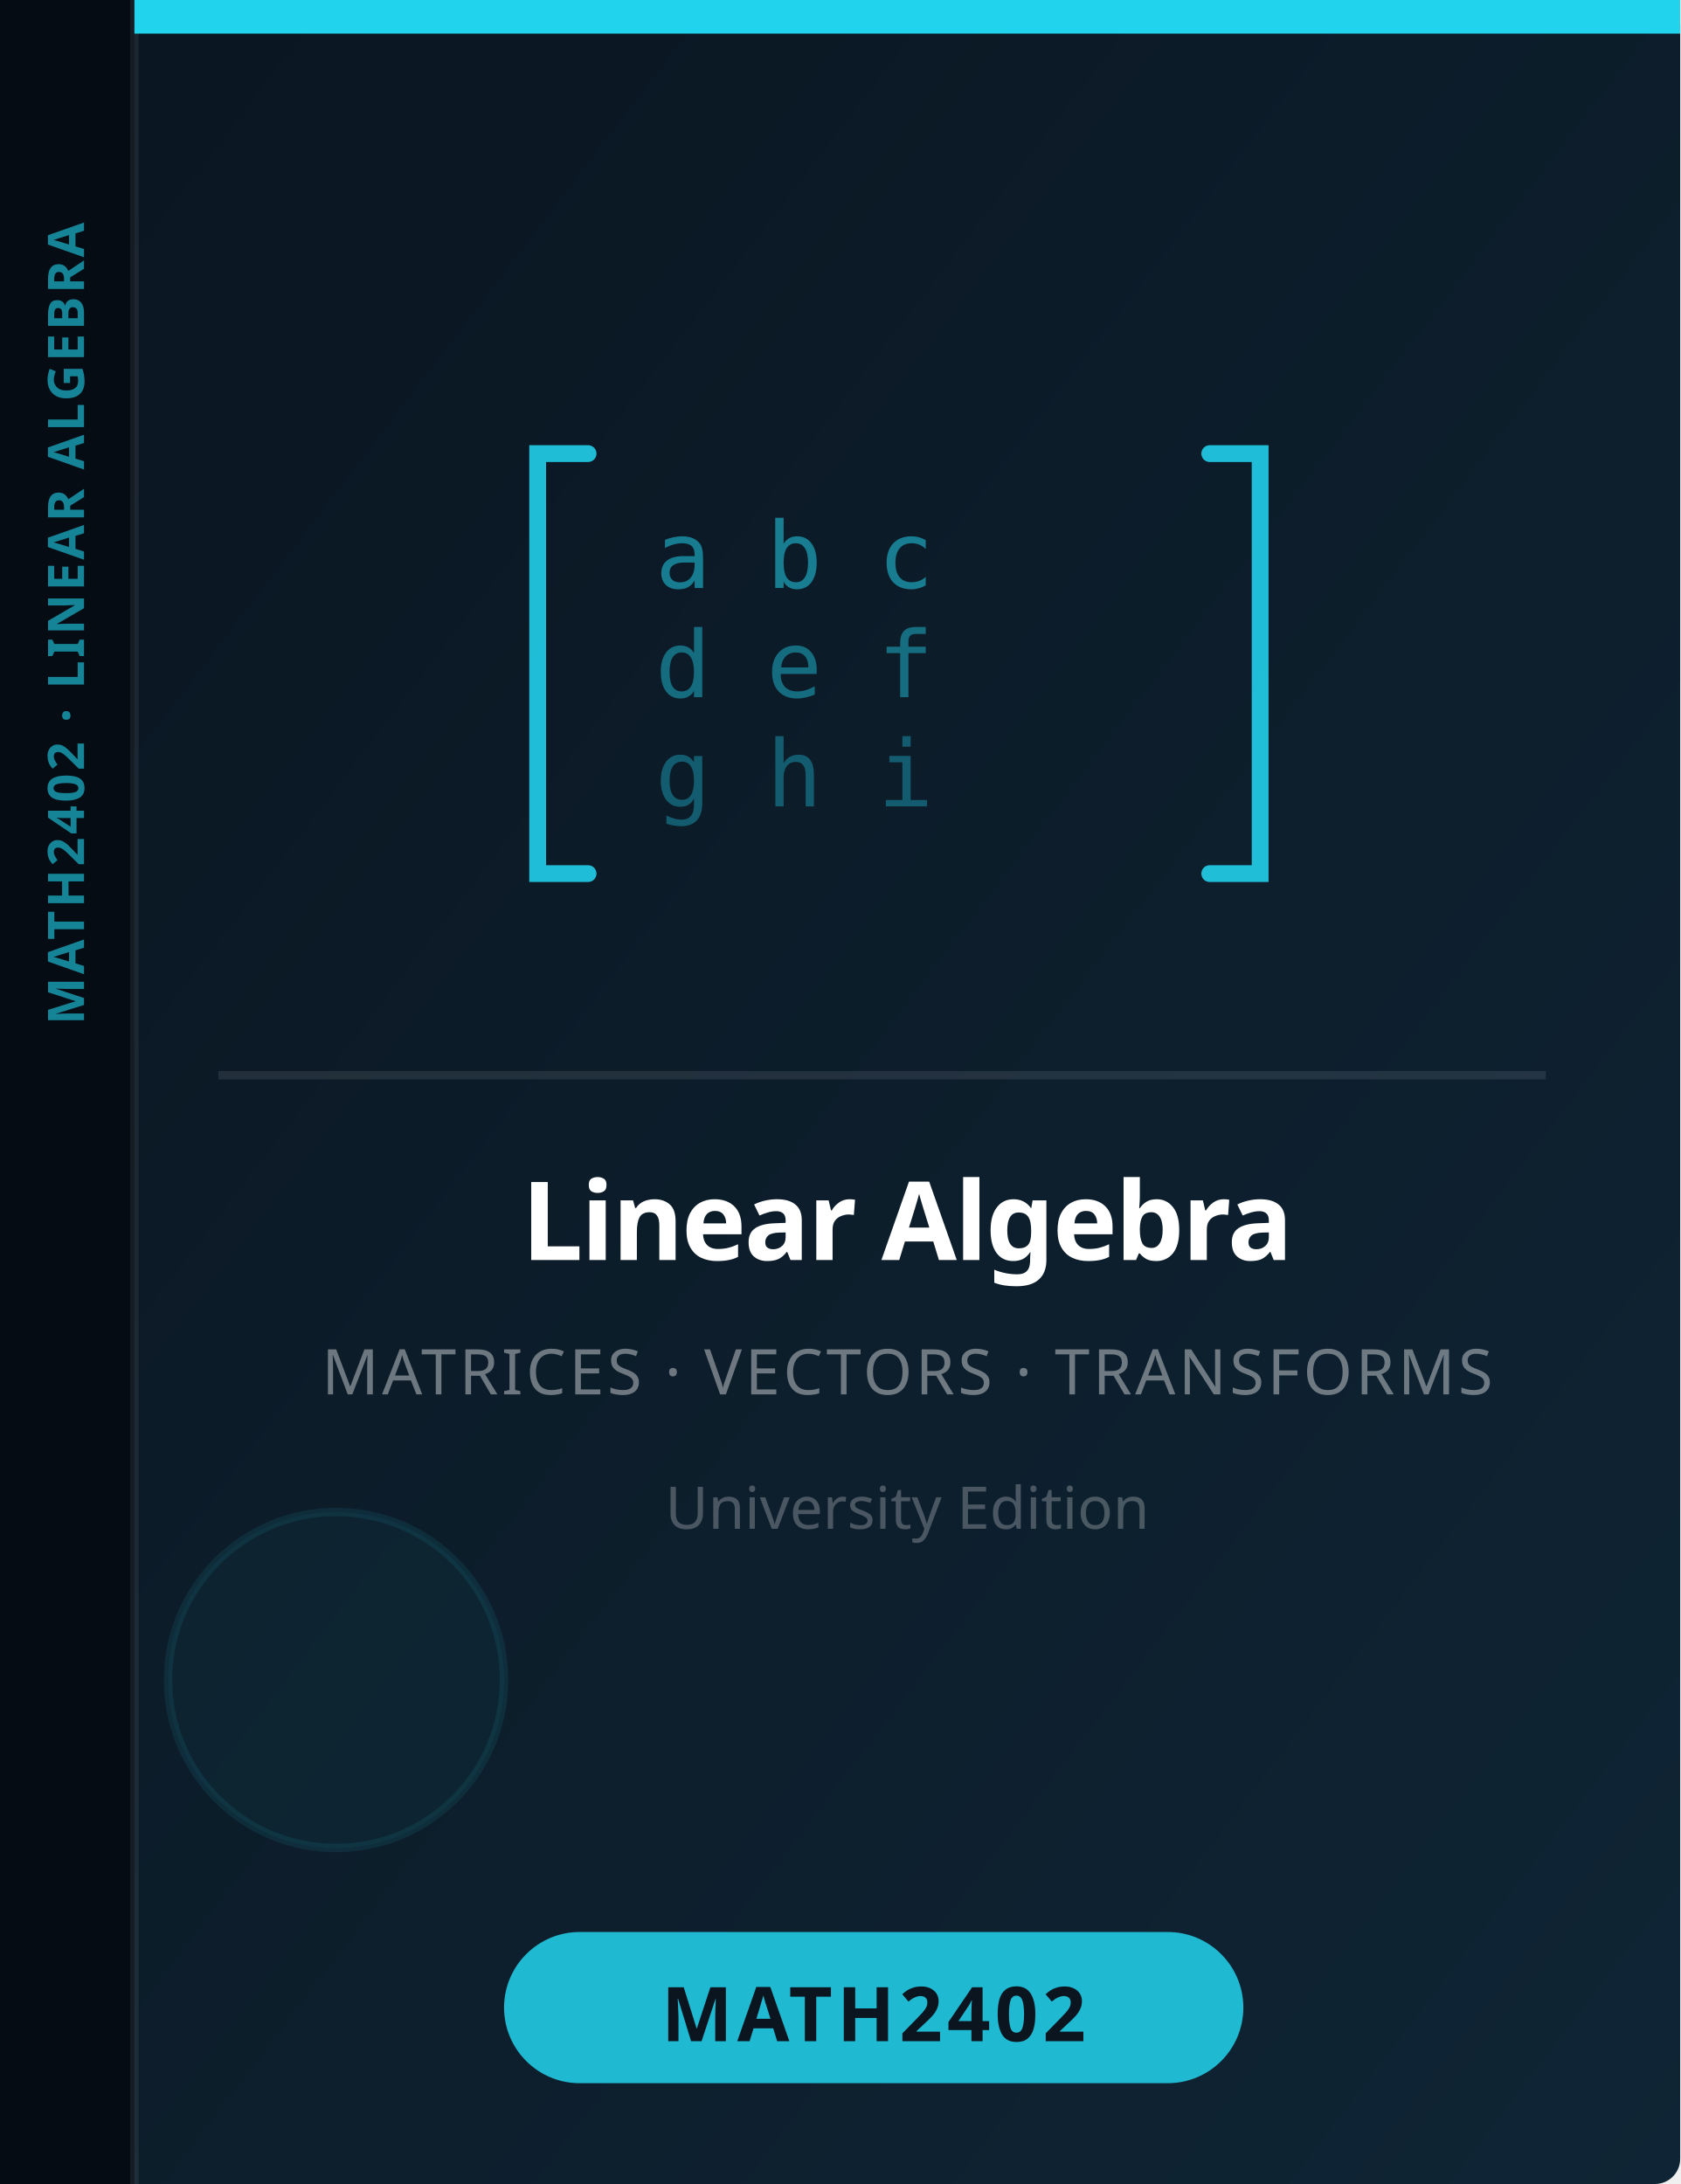
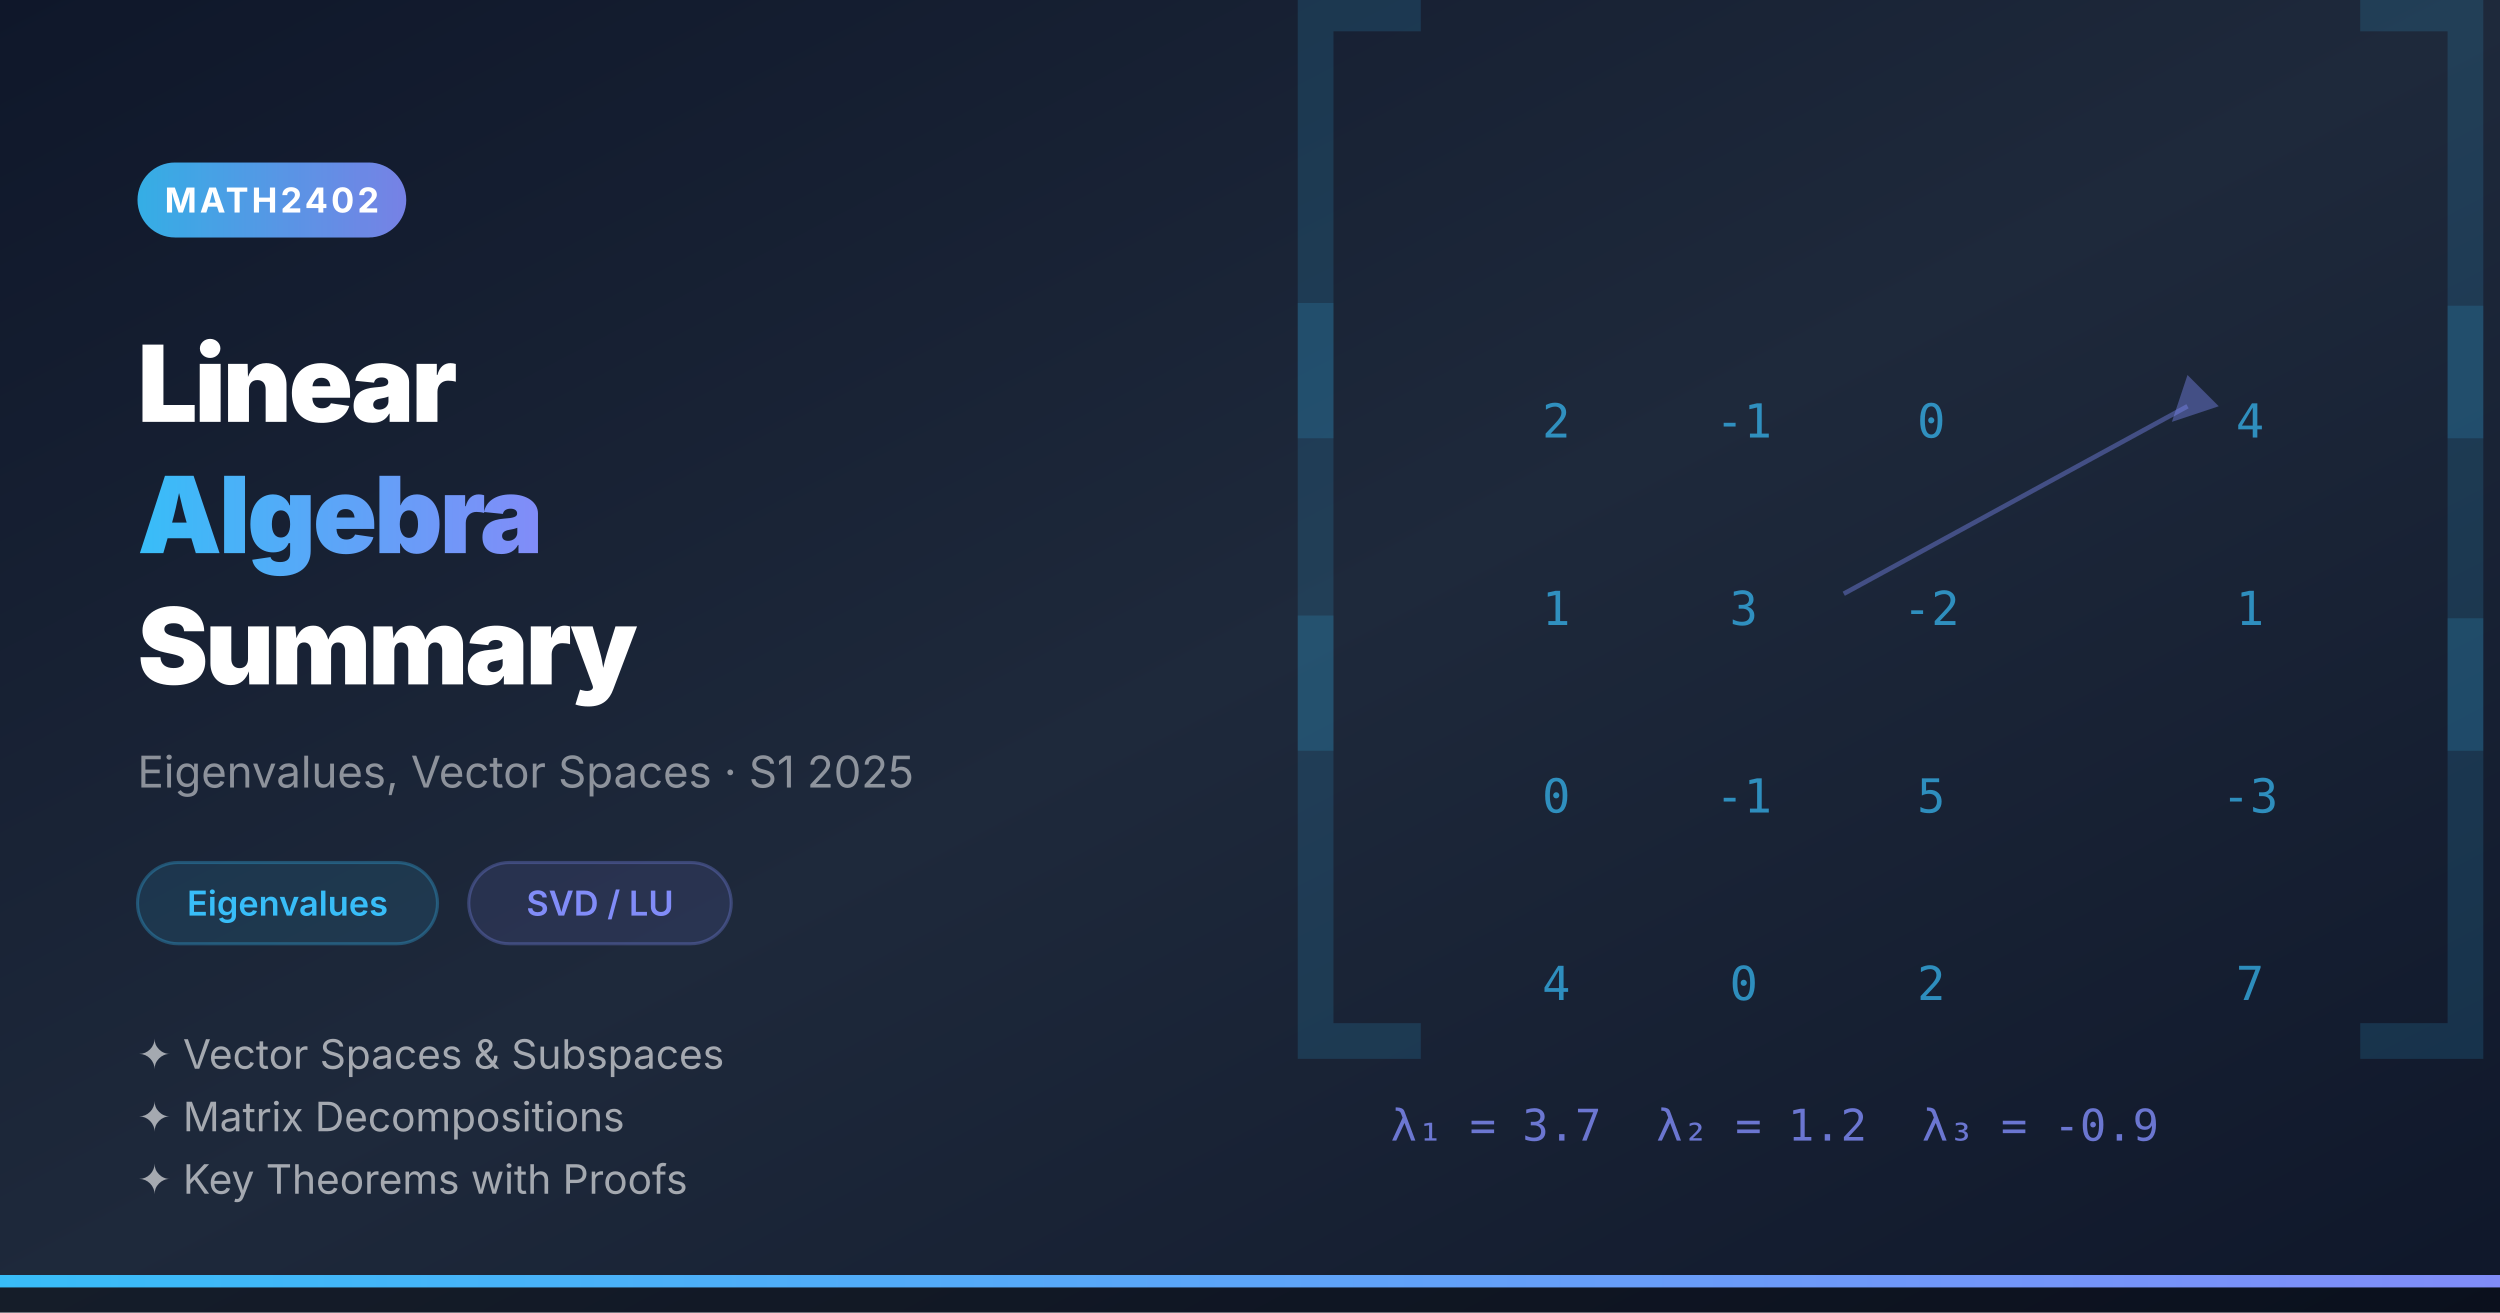
- <svg xmlns="http://www.w3.org/2000/svg" viewBox="0 0 200 260" width="200" height="260">
+ <svg xmlns="http://www.w3.org/2000/svg" viewBox="0 0 800 420" width="800" height="420">
  <defs>
    <linearGradient id="bg" x1="0" y1="0" x2="1" y2="1">
-       <stop offset="0%" stop-color="#0a1520" />
-       <stop offset="100%" stop-color="#0f2535" />
+       <stop offset="0%" stop-color="#0f172a" />
+       <stop offset="50%" stop-color="#1e293b" />
+       <stop offset="100%" stop-color="#0f172a" />
+     </linearGradient>
+     <linearGradient id="acc" x1="0" y1="0" x2="1" y2="0">
+       <stop offset="0%" stop-color="#38bdf8" />
+       <stop offset="100%" stop-color="#818cf8" />
    </linearGradient>
  </defs>
-   <rect width="200" height="260" fill="url(#bg)" rx="3" />
-   <rect width="16" height="260" fill="#050c14" rx="3 0 0 3" />
-   <line x1="16" y1="0" x2="16" y2="260" stroke="rgba(255,255,255,0.07)" stroke-width="1" />
-   <text x="-122" y="10" transform="rotate(-90)" fill="rgba(34,211,238,0.6)" font-family="sans-serif" font-size="6" font-weight="700" letter-spacing="0.06em">MATH2402 · LINEAR ALGEBRA</text>
-   <rect x="16" y="0" width="184" height="4" fill="#22d3ee" />
-   <g transform="translate(108, 78)" opacity="0.88">
-     <text x="-30" y="-8" fill="rgba(34,211,238,0.6)" font-family="monospace" font-size="11">a  b  c</text>
-     <text x="-30" y="5" fill="rgba(34,211,238,0.5)" font-family="monospace" font-size="11">d  e  f</text>
-     <text x="-30" y="18" fill="rgba(34,211,238,0.4)" font-family="monospace" font-size="11">g  h  i</text>
-     <path d="M -38 -24 L -44 -24 L -44 26 L -38 26" fill="none" stroke="#22d3ee" stroke-width="2" stroke-linecap="round" />
-     <path d="M 36 -24 L 42 -24 L 42 26 L 36 26" fill="none" stroke="#22d3ee" stroke-width="2" stroke-linecap="round" />
+   <rect width="800" height="420" fill="url(#bg)" />
+   <g font-family="monospace" font-size="15" fill="rgba(56,189,248,0.7)" text-anchor="middle">
+     <text x="435" y="110" font-size="120" fill="rgba(56,189,248,0.15)">⎡</text>
+     <text x="435" y="210" font-size="120" fill="rgba(56,189,248,0.15)">⎢</text>
+     <text x="435" y="310" font-size="120" fill="rgba(56,189,248,0.15)">⎣</text>
+     <text x="775" y="110" font-size="120" fill="rgba(56,189,248,0.15)">⎤</text>
+     <text x="775" y="210" font-size="120" fill="rgba(56,189,248,0.15)">⎥</text>
+     <text x="775" y="310" font-size="120" fill="rgba(56,189,248,0.15)">⎦</text>
+     <text x="498" y="140">2</text>
+     <text x="558" y="140">-1</text>
+     <text x="618" y="140">0</text>
+     <text x="720" y="140">4</text>
+     <text x="498" y="200">1</text>
+     <text x="558" y="200">3</text>
+     <text x="618" y="200">-2</text>
+     <text x="720" y="200">1</text>
+     <text x="498" y="260">0</text>
+     <text x="558" y="260">-1</text>
+     <text x="618" y="260">5</text>
+     <text x="720" y="260">-3</text>
+     <text x="498" y="320">4</text>
+     <text x="558" y="320">0</text>
+     <text x="618" y="320">2</text>
+     <text x="720" y="320">7</text>
  </g>
-   <line x1="26" y1="128" x2="184" y2="128" stroke="rgba(255,255,255,0.09)" stroke-width="1" />
-   <text x="108" y="150" text-anchor="middle" fill="#fff" font-family="sans-serif" font-size="13" font-weight="800" letter-spacing="-0.02em">Linear Algebra</text>
-   <text x="108" y="166" text-anchor="middle" fill="rgba(255,255,255,0.4)" font-family="sans-serif" font-size="7.5" letter-spacing="0.05em">MATRICES · VECTORS · TRANSFORMS</text>
-   <text x="108" y="182" text-anchor="middle" fill="rgba(255,255,255,0.25)" font-family="sans-serif" font-size="7">University Edition</text>
-   <rect x="60" y="230" width="88" height="18" rx="9" fill="#22d3ee" opacity="0.85" />
-   <text x="104" y="243" text-anchor="middle" fill="#0a1520" font-family="sans-serif" font-size="9" font-weight="800" letter-spacing="0.06em">MATH2402</text>
-   <circle cx="40" cy="200" r="20" fill="rgba(34,211,238,0.04)" stroke="rgba(34,211,238,0.09)" stroke-width="1" />
+   <g font-family="monospace" font-size="14" fill="rgba(129,140,248,0.8)">
+     <text x="445" y="365">λ₁ = 3.7</text>
+     <text x="530" y="365">λ₂ = 1.2</text>
+     <text x="615" y="365">λ₃ = -0.9</text>
+   </g>
+   <line x1="590" y1="190" x2="700" y2="130" stroke="rgba(129,140,248,0.4)" stroke-width="1.5" marker-end="none" />
+   <polygon points="700,120 695,135 710,130" fill="rgba(129,140,248,0.4)" />
+   <rect x="44" y="52" width="86" height="24" rx="12" fill="url(#acc)" opacity="0.9" />
+   <text x="87" y="68" font-family="Inter, sans-serif" font-size="11" font-weight="700" fill="#fff" text-anchor="middle" letter-spacing="1">MATH2402</text>
+   <text x="44" y="135" font-family="Inter, sans-serif" font-size="34" font-weight="900" fill="#fff" letter-spacing="-1">Linear</text>
+   <text x="44" y="177" font-family="Inter, sans-serif" font-size="34" font-weight="900" fill="url(#acc)" letter-spacing="-1">Algebra</text>
+   <text x="44" y="219" font-family="Inter, sans-serif" font-size="34" font-weight="900" fill="#fff" letter-spacing="-1">Summary</text>
+   <text x="44" y="252" font-family="Inter, sans-serif" font-size="14" fill="rgba(255,255,255,0.5)">Eigenvalues, Vector Spaces  ·  S1 2025</text>
+   <g transform="translate(44, 276)">
+     <rect width="96" height="26" rx="13" fill="rgba(56,189,248,0.12)" stroke="rgba(56,189,248,0.3)" stroke-width="1" />
+     <text x="48" y="17" font-family="Inter, sans-serif" font-size="11" font-weight="600" fill="#38bdf8" text-anchor="middle">Eigenvalues</text>
+   </g>
+   <g transform="translate(150, 276)">
+     <rect width="84" height="26" rx="13" fill="rgba(129,140,248,0.12)" stroke="rgba(129,140,248,0.3)" stroke-width="1" />
+     <text x="42" y="17" font-family="Inter, sans-serif" font-size="11" font-weight="600" fill="#818cf8" text-anchor="middle">SVD / LU</text>
+   </g>
+   <g font-family="Inter, sans-serif" font-size="13" fill="rgba(255,255,255,0.6)">
+     <text x="44" y="342">✦  Vector Spaces &amp; Subspaces</text>
+     <text x="44" y="362">✦  Matrix Decompositions</text>
+     <text x="44" y="382">✦  Key Theorems with Proofs</text>
+   </g>
+   <rect x="0" y="408" width="800" height="4" fill="url(#acc)" />
+   <rect x="0" y="412" width="800" height="8" fill="rgba(0,0,0,0.3)" />
</svg>
